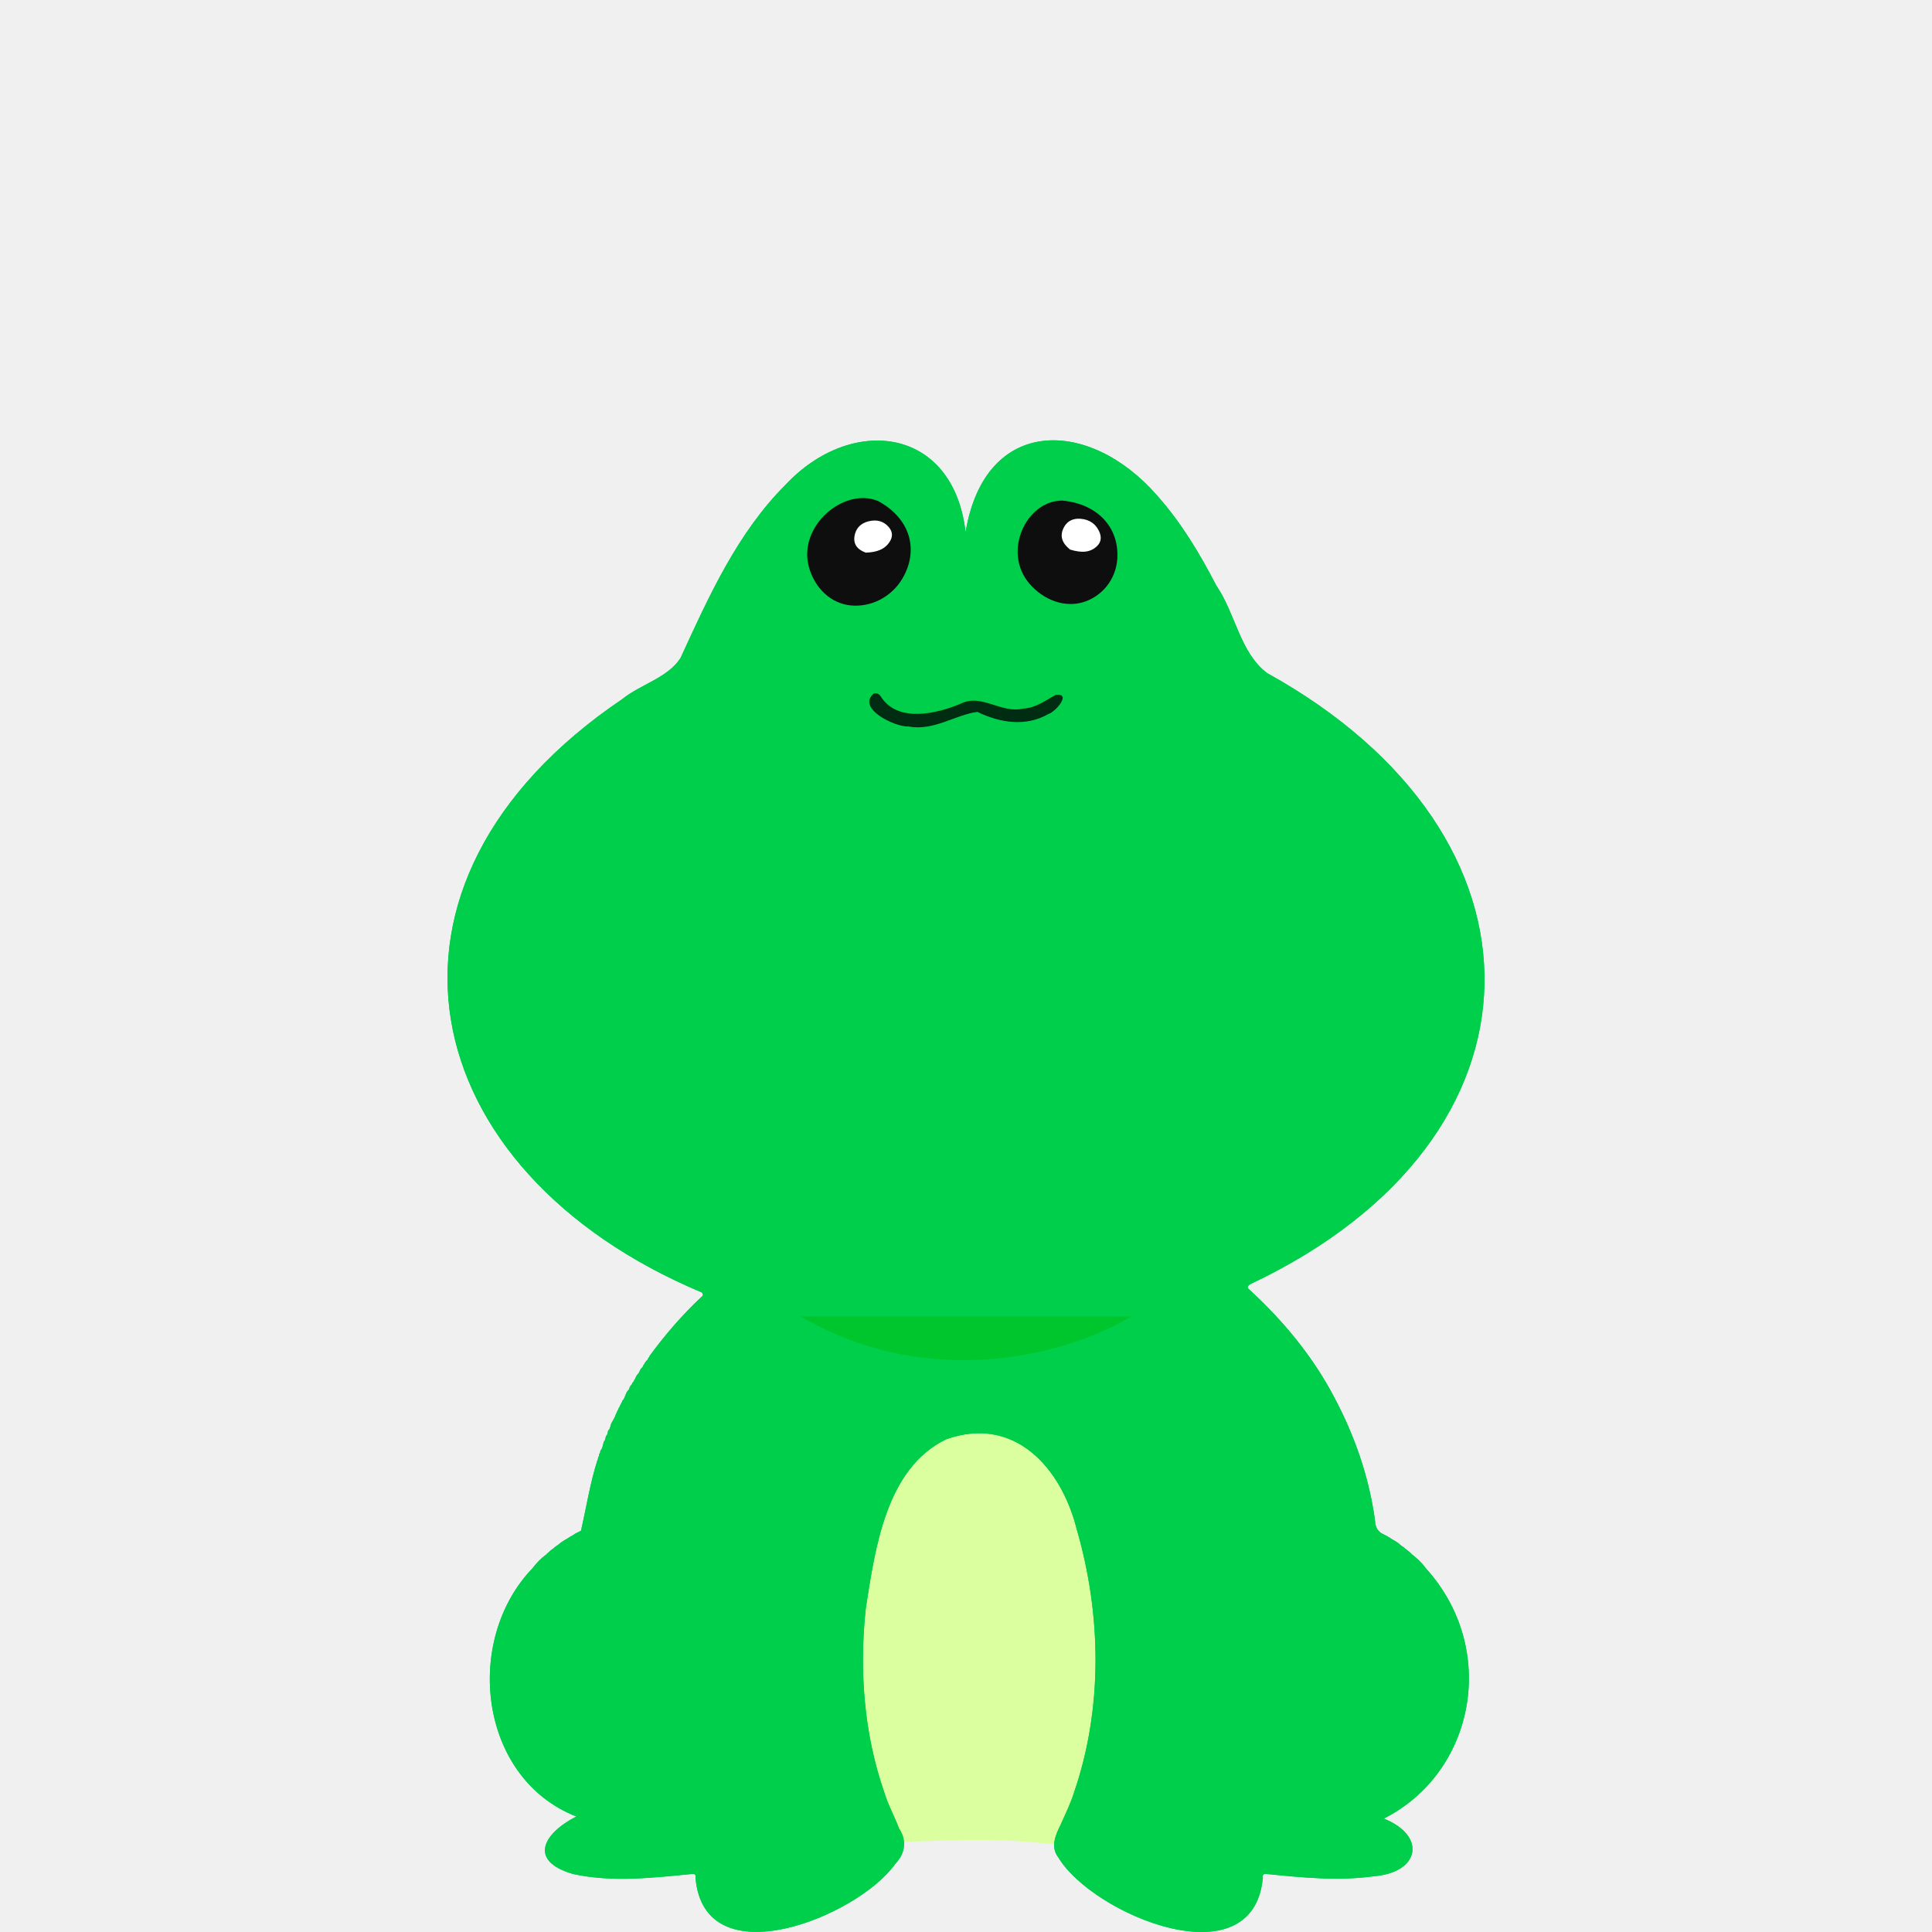
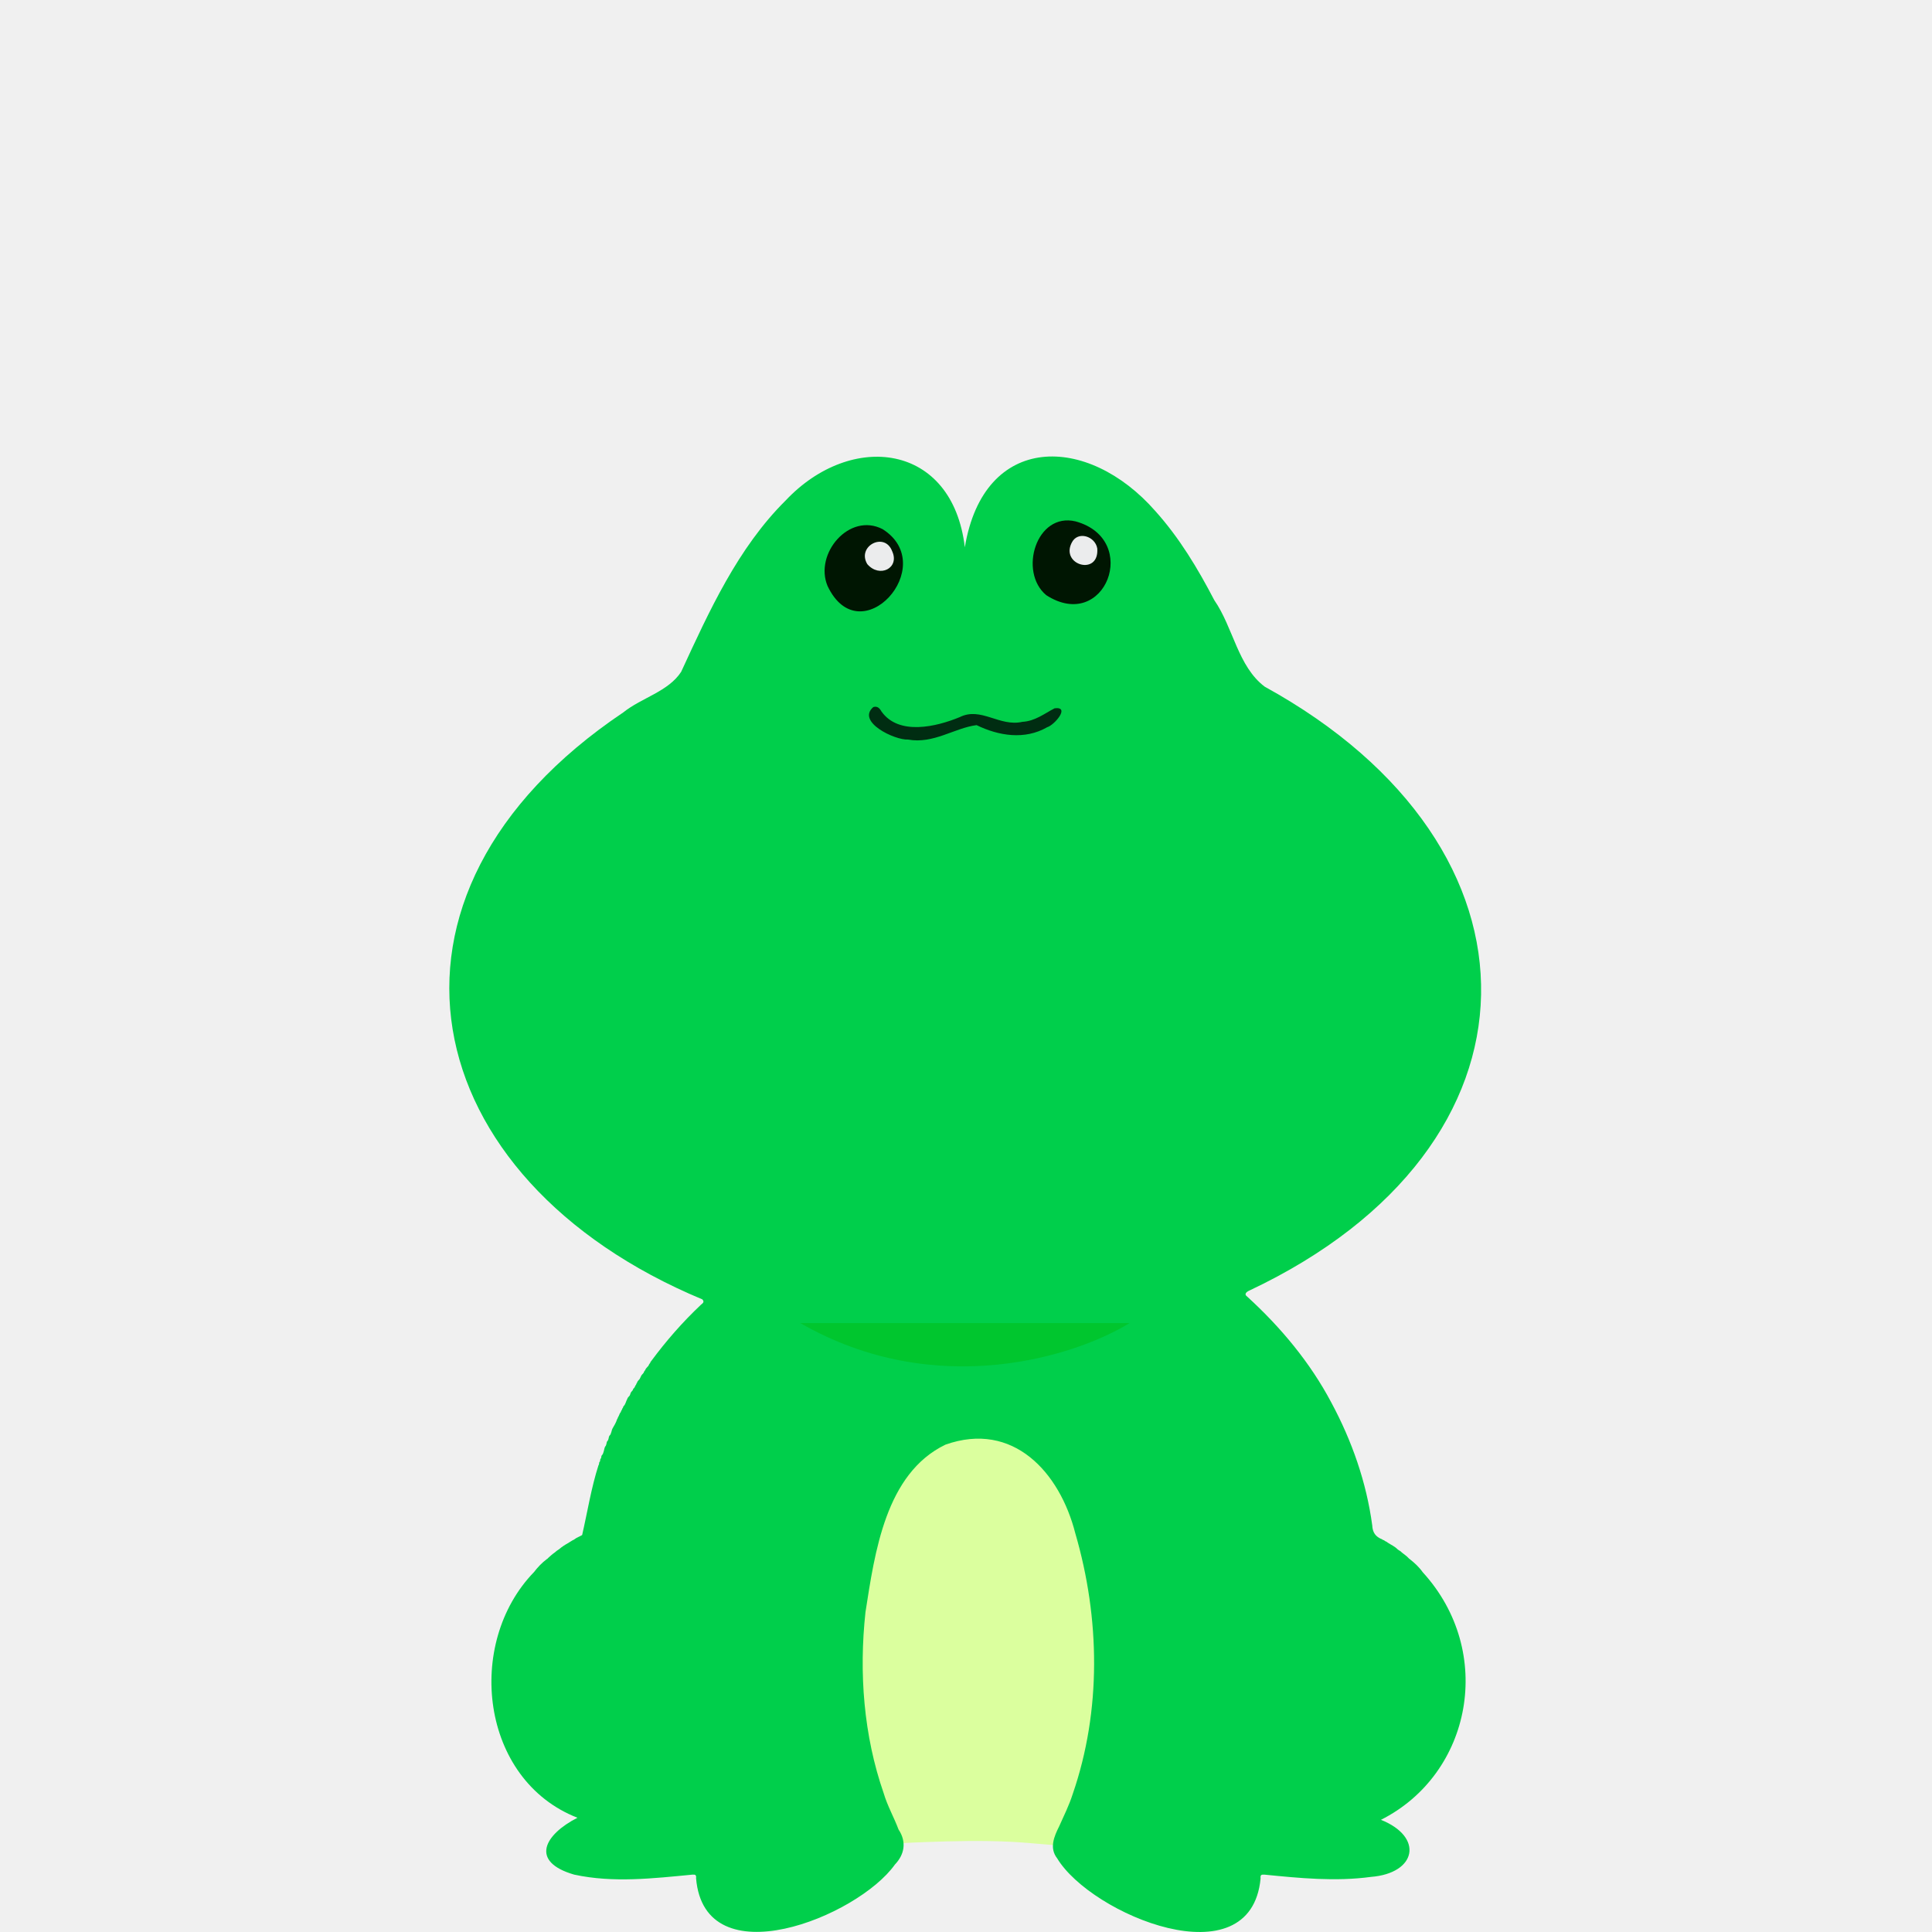
<svg xmlns="http://www.w3.org/2000/svg" width="1075" height="1075" viewBox="0 0 1075 1075" fill="none">
-   <path d="M601.932 1027.38C595.193 1026.85 588.518 1026.25 581.811 1025.69C575.778 1025.18 569.777 1024.62 563.744 1024.3C547.474 1023.46 531.172 1023.83 514.902 1024.43C505.243 1024.78 495.551 1025.18 485.731 1027.29C481.752 1020.54 478.8 1013.51 475.815 1006.48C467.953 987.965 463.557 968.509 460.508 948.802C458.583 936.344 457.844 923.76 457.491 911.145C456.497 875.402 462.113 840.6 472.542 806.458C475.751 795.976 480.789 786.185 485.988 776.175C486.181 775.892 486.149 775.861 486.181 775.861C487.208 774.888 487.753 773.633 488.459 772.19C488.652 772.001 488.62 771.938 488.652 771.938C489.229 771.342 489.582 770.652 490.096 769.805C490.256 769.648 490.256 769.585 490.288 769.585C490.834 769.051 491.187 768.392 491.732 767.545C491.925 767.357 491.925 767.231 491.989 767.231C492.118 767.074 492.214 766.918 492.503 766.604C492.695 766.447 492.695 766.384 492.695 766.384C493.273 765.882 493.594 765.254 494.171 764.438C494.396 764.25 494.396 764.093 494.46 764.062C494.589 763.874 494.653 763.717 494.909 763.466C495.134 763.34 495.102 763.246 495.166 763.246C495.327 763.089 495.391 762.963 495.712 762.65C495.904 762.493 495.904 762.43 495.936 762.43C496.097 762.304 496.193 762.148 496.514 761.834C496.707 761.645 496.707 761.614 496.707 761.614C497.509 760.892 498.247 760.108 499.017 759.009C499.242 758.853 499.37 758.602 499.659 758.382C499.948 758.162 500.108 757.848 500.429 757.629C500.75 757.378 500.91 757.064 501.231 756.844C501.552 756.625 501.745 756.279 502.034 756.122C502.708 755.558 503.093 755.15 503.766 754.648C504.569 753.926 505.467 753.832 506.205 753.11C506.366 752.953 506.366 752.922 506.398 752.922C506.558 752.796 506.687 752.67 507.008 752.325C507.2 752.137 507.2 752.106 507.2 752.106C507.329 751.98 507.489 751.855 507.81 751.541C508.003 751.352 508.003 751.321 508.003 751.321C508.131 751.196 508.259 751.07 508.612 750.788C508.837 750.631 508.837 750.568 508.901 750.568C509.029 750.442 509.094 750.286 509.447 750.097C516.218 745.265 523.984 744.292 531.718 743.225C541.634 741.875 551.55 741.719 561.402 743.727C576.035 746.708 585.983 756.122 594.616 767.2C598.691 772.441 602.061 778.121 605.109 784.334C605.302 784.711 605.43 784.805 605.591 785.118C605.719 785.464 605.783 785.621 605.944 785.966C606.136 786.28 606.233 786.374 606.393 786.688C606.489 787.033 606.586 787.19 606.746 787.566C606.939 787.88 607.067 787.974 607.195 788.257C607.292 788.633 607.356 788.79 607.516 789.198C607.741 789.512 607.869 789.575 607.933 789.857C607.966 790.234 608.062 790.39 608.254 790.861C608.639 791.332 608.8 791.583 608.896 792.179C609.025 792.587 609.089 792.713 609.217 793.089C609.41 793.403 609.506 793.497 609.634 793.811C609.731 794.188 609.795 794.344 609.923 794.784C610.276 795.255 610.437 795.537 610.501 796.133C610.629 796.541 610.693 796.667 610.822 797.075C611.014 797.388 611.11 797.483 611.207 797.796C611.271 798.173 611.367 798.361 611.496 798.769C611.849 799.24 612.041 799.491 612.073 800.087C612.169 800.495 612.234 800.652 612.362 801.06C612.683 801.562 612.843 801.845 612.908 802.441C613.004 802.849 613.068 803.006 613.196 803.414C613.517 803.916 613.646 804.23 613.742 804.826C613.87 805.234 613.902 805.391 614.031 805.799C614.352 806.301 614.48 806.583 614.544 807.211C614.64 807.619 614.705 807.776 614.833 808.215C615.732 811.416 616.566 814.366 617.593 817.566C617.817 818.163 617.914 818.508 618.042 819.135C619.101 824.533 620.513 829.585 621.7 834.952C621.893 835.548 621.989 835.924 622.085 836.521C623.337 843.142 624.717 849.481 625.872 856.165C626.001 856.824 626.065 857.201 626.129 857.86C626.097 859.303 626.418 860.401 626.674 861.782C626.803 862.378 626.835 862.755 626.899 863.414C627.316 867.933 627.798 872.201 628.311 876.751C628.439 877.661 628.504 878.289 628.536 879.23C628.472 882.996 629.145 886.448 629.113 890.213C629.242 891.626 629.306 892.787 629.306 894.262C629.498 900.381 629.37 906.186 629.338 912.306C629.306 913.781 629.274 914.91 629.242 916.385C628.953 920.433 628.536 924.136 628.536 928.153C628.504 928.843 628.504 929.22 628.44 929.879C628.151 932.327 627.734 934.461 627.734 936.877C627.701 937.536 627.669 937.913 627.605 938.572C626.739 942.275 626.739 945.789 626.097 949.523C626.033 950.182 626.001 950.559 625.936 951.218C625.102 953.885 625.166 956.396 624.524 959.063C624.46 959.691 624.428 960.068 624.332 960.695C623.337 964.147 622.92 967.411 622.085 970.894C621.989 971.522 621.957 971.867 621.829 972.463C620.898 975.13 620.385 977.641 619.679 980.371C619.582 980.999 619.55 981.344 619.39 981.94C618.074 985.988 616.791 989.754 615.635 993.802C615.539 994.43 615.443 994.806 615.218 995.434C615.154 995.842 615.186 995.967 615.025 996.218C614.801 996.501 614.769 996.626 614.64 997.034C613.293 999.576 612.587 1002.06 611.752 1004.79C611.528 1005.16 611.496 1005.32 611.335 1005.7C610.757 1006.76 610.372 1007.64 610.116 1008.77C609.891 1009.12 609.827 1009.27 609.666 1009.68C609.538 1010.06 609.538 1010.21 609.345 1010.47C609.121 1010.75 609.089 1010.9 608.928 1011.25C608.03 1012.79 607.227 1014.11 606.842 1015.86C606.618 1016.21 606.554 1016.4 606.361 1016.8C606.233 1017.18 606.233 1017.34 606.072 1017.59C605.815 1017.87 605.783 1018.03 605.591 1018.4C605.462 1018.78 605.462 1018.91 605.27 1019.19C605.045 1019.47 605.013 1019.63 604.853 1019.97C604.243 1021.01 603.858 1021.89 603.601 1023.05C603.409 1023.39 603.344 1023.55 603.216 1023.93C602.606 1024.99 602.221 1025.87 601.997 1027.03C601.997 1027.22 601.965 1027.35 601.932 1027.38Z" fill="#DBFF9E" />
-   <path d="M390.549 719.154C229.372 651.616 194.021 491.825 346.305 388.946C356.457 380.732 371.48 377.247 378.652 366.133C394.328 332.01 410.247 296.523 437.118 269.712C473.826 230.569 530.403 237.369 537.284 296.084C547.945 231.422 606 232.178 643.895 275.781C657.27 290.771 667.592 308.051 676.799 325.844C687.363 341.126 689.956 363.135 705.002 374.493C868.481 464.917 866.881 633.117 696.692 714.036C694.899 714.816 693.057 716.107 695.335 717.716C714.04 734.948 730.395 754.641 742.268 777.235C753.753 798.708 761.894 822.082 765.116 846.309C765.31 850.209 766.934 852.695 770.689 854.133C770.859 854.498 771.586 854.498 771.876 854.767C772.288 855.254 773.258 855.4 773.742 855.961C775.487 857.131 777.619 858.033 779.218 859.666C779.848 860.299 781.06 860.714 781.665 861.518C782.78 862.468 784.306 863.419 785.348 864.589C785.397 864.76 785.857 865.076 786.002 865.174C788.668 867.294 791.26 869.634 793.32 872.583C834.026 917.381 820.796 986.138 769.987 1011.9C794.047 1021.58 789.879 1041.98 764.39 1044C744.545 1046.71 724.604 1044.71 704.809 1042.73C703.064 1042.59 702.458 1042.93 702.676 1044.88C697.225 1102.52 607.914 1065.3 588.893 1033.52C584.484 1027.84 587.125 1021.38 590.056 1015.53C592.722 1009.54 595.629 1003.66 597.616 997.399C613.753 950.358 612.881 898.395 599.094 850.842C590.396 816.354 564.276 787.399 526.453 800.853C492.895 817.134 486.91 861.737 481.725 895.08C478.042 929.154 480.659 964.446 491.926 996.984C493.985 1004.05 497.668 1010.46 500.212 1017.34C504.913 1024.4 503.459 1031.52 498.153 1037.1C477.243 1066.62 391.687 1101.16 386.987 1044.73C387.205 1042.95 386.599 1042.59 385 1042.73C363.024 1044.83 340.708 1047.49 318.853 1042.73C293.848 1035.47 302.11 1020.26 320.67 1010.73C266.395 989.429 257.673 912.726 296.343 872.559C298.403 869.854 300.826 867.246 303.661 865.15C303.855 865.15 304.194 864.686 304.291 864.589C305.381 863.59 306.665 862.395 307.974 861.518C308.628 860.884 309.524 860.202 310.421 859.666C312.02 858.252 313.934 857.033 315.897 855.961C316.357 855.546 317.205 855.205 317.762 854.767C318.005 854.547 318.659 854.401 318.974 854.108C320.089 853.158 321.954 852.524 323.287 851.696C326.194 839.021 328.375 825.056 332.446 812.382C332.93 812.04 332.591 810.919 333.051 810.529C333.536 810.188 333.197 809.067 333.681 808.701C334.166 808.36 333.827 807.214 334.311 806.873C335.499 805.63 335.426 803.461 336.129 801.95C337.001 801.292 336.783 799.708 337.34 798.879C338.237 798.245 337.97 796.636 338.576 795.808C339.69 794.857 339.642 792.688 340.417 791.518C341.314 789.934 342.259 788.447 342.816 786.57C343.131 786.375 343.179 785.62 343.422 785.327C343.858 784.718 344.173 783.475 344.633 782.866C344.972 782.695 344.997 781.939 345.239 781.647C345.554 781.452 345.602 780.721 345.845 780.428C346.16 780.233 346.208 779.526 346.45 779.21C347.42 778.381 347.759 776.699 348.316 775.554C348.583 775.334 348.631 774.481 348.946 774.335C349.019 774.189 349.358 773.799 349.479 773.653C350.206 773.263 350.182 771.849 350.739 771.24C350.836 771.142 351.2 770.655 351.296 770.557C351.66 770.411 351.684 769.68 351.951 769.363C352.508 768.997 352.847 768.169 353.138 767.486C353.501 767.34 353.526 766.633 353.792 766.292C354.059 766.097 354.156 765.268 354.446 765.098C354.543 764.976 354.882 764.586 355.004 764.415C355.852 763.733 355.997 762.197 356.869 761.368C357.015 761.295 357.305 760.832 357.427 760.71C357.79 760.54 357.79 759.882 358.081 759.516C358.614 759.102 358.735 758.151 359.316 757.664C359.438 757.591 359.801 757.103 359.874 756.981C360.504 756.713 360.576 755.616 361.109 755.178C361.4 754.983 361.497 754.154 361.788 754.008C370.171 742.577 379.427 731.926 389.701 722.176C390.476 721.445 391.978 720.738 390.5 719.13L390.549 719.154Z" fill="#00CF4B" />
-   <path d="M390.549 719.154C229.372 651.616 194.021 491.825 346.305 388.946C356.457 380.732 371.48 377.247 378.652 366.133C394.328 332.01 410.247 296.523 437.118 269.712C473.826 230.569 530.403 237.369 537.284 296.084C547.945 231.422 606 232.178 643.895 275.781C657.27 290.771 667.592 308.051 676.799 325.844C687.363 341.126 689.956 363.135 705.002 374.493C868.481 464.917 866.881 633.117 696.692 714.036C694.899 714.816 693.057 716.107 695.335 717.716C714.04 734.948 730.395 754.641 742.268 777.235C753.753 798.708 761.894 822.082 765.116 846.309C765.31 850.209 766.934 852.695 770.689 854.133C770.859 854.498 771.586 854.498 771.876 854.767C772.288 855.254 773.258 855.4 773.742 855.961C775.487 857.131 777.619 858.033 779.218 859.666C779.848 860.299 781.06 860.714 781.665 861.518C782.78 862.468 784.306 863.419 785.348 864.589C785.397 864.76 785.857 865.076 786.002 865.174C788.668 867.294 791.26 869.634 793.32 872.583C834.026 917.381 820.796 986.138 769.987 1011.9C794.047 1021.58 789.879 1041.98 764.39 1044C744.545 1046.71 724.604 1044.71 704.809 1042.73C703.064 1042.59 702.458 1042.93 702.676 1044.88C697.225 1102.52 607.914 1065.3 588.893 1033.52C584.484 1027.84 587.125 1021.38 590.056 1015.53C592.722 1009.54 595.629 1003.66 597.616 997.399C613.753 950.358 612.881 898.395 599.094 850.842C590.396 816.354 564.276 787.399 526.453 800.853C492.895 817.134 486.91 861.737 481.725 895.08C478.042 929.154 480.659 964.446 491.926 996.984C493.985 1004.05 497.668 1010.46 500.212 1017.34C504.913 1024.4 503.459 1031.52 498.153 1037.1C477.243 1066.62 391.687 1101.16 386.987 1044.73C387.205 1042.95 386.599 1042.59 385 1042.73C363.024 1044.83 340.708 1047.49 318.853 1042.73C293.848 1035.47 302.11 1020.26 320.67 1010.73C266.395 989.429 257.673 912.726 296.343 872.559C298.403 869.854 300.826 867.246 303.661 865.15C303.855 865.15 304.194 864.686 304.291 864.589C305.381 863.59 306.665 862.395 307.974 861.518C308.628 860.884 309.524 860.202 310.421 859.666C312.02 858.252 313.934 857.033 315.897 855.961C316.357 855.546 317.205 855.205 317.762 854.767C318.005 854.547 318.659 854.401 318.974 854.108C320.089 853.158 321.954 852.524 323.287 851.696C326.194 839.021 328.375 825.056 332.446 812.382C332.93 812.04 332.591 810.919 333.051 810.529C333.536 810.188 333.197 809.067 333.681 808.701C334.166 808.36 333.827 807.214 334.311 806.873C335.499 805.63 335.426 803.461 336.129 801.95C337.001 801.292 336.783 799.708 337.34 798.879C338.237 798.245 337.97 796.636 338.576 795.808C339.69 794.857 339.642 792.688 340.417 791.518C341.314 789.934 342.259 788.447 342.816 786.57C343.131 786.375 343.179 785.62 343.422 785.327C343.858 784.718 344.173 783.475 344.633 782.866C344.972 782.695 344.997 781.939 345.239 781.647C345.554 781.452 345.602 780.721 345.845 780.428C346.16 780.233 346.208 779.526 346.45 779.21C347.42 778.381 347.759 776.699 348.316 775.554C348.583 775.334 348.631 774.481 348.946 774.335C349.019 774.189 349.358 773.799 349.479 773.653C350.206 773.263 350.182 771.849 350.739 771.24C350.836 771.142 351.2 770.655 351.296 770.557C351.66 770.411 351.684 769.68 351.951 769.363C352.508 768.997 352.847 768.169 353.138 767.486C353.501 767.34 353.526 766.633 353.792 766.292C354.059 766.097 354.156 765.268 354.446 765.098C354.543 764.976 354.882 764.586 355.004 764.415C355.852 763.733 355.997 762.197 356.869 761.368C357.015 761.295 357.305 760.832 357.427 760.71C357.79 760.54 357.79 759.882 358.081 759.516C358.614 759.102 358.735 758.151 359.316 757.664C359.438 757.591 359.801 757.103 359.874 756.981C360.504 756.713 360.576 755.616 361.109 755.178C361.4 754.983 361.497 754.154 361.788 754.008C370.171 742.577 379.427 731.926 389.701 722.176C390.476 721.445 391.978 720.738 390.5 719.13L390.549 719.154Z" fill="#00CF4B" />
-   <path d="M491.348 285.895C523.598 306.515 478.748 356.553 460.528 317.848C452.944 299.764 472.667 276.146 491.348 285.895Z" fill="#001602" />
-   <path d="M582.791 322.992C567.163 309.855 577.266 276.219 599.243 281.508C635.854 291.648 615.695 344.391 582.791 322.992Z" fill="#001602" />
-   <path d="M569.436 394.262C576.56 393.872 581.624 389.704 587.512 386.633C596.477 385.512 587.294 396.138 583.344 397.284C570.793 404.547 556.255 402.183 543.85 396.114C531.42 397.723 519.765 406.838 505.518 404.23C498.104 404.645 476.491 394.237 486.11 385.95C488.364 385.268 489.624 386.56 490.69 388.461C500.406 402.158 521.437 397.016 534.449 391.605C546.346 385.633 556.667 397.211 569.461 394.262H569.436Z" fill="#002D12" />
-   <path d="M482.742 305.543C476.709 295.452 492.458 287.117 496.65 298.28C501.011 307.785 489.575 313.562 482.742 305.543Z" fill="#EBECED" />
-   <path d="M611.354 296.741C612.517 312.34 590.735 306.198 597.01 293.597C600.33 286.602 610.216 289.819 611.354 296.741Z" fill="#EBECED" />
-   <path d="M540.626 732.461H445.264C521.553 776.604 599.815 750.854 629.41 732.461H540.626Z" fill="#00C62E" />
-   <path d="M488.602 278.797C506.208 288.289 511.48 305.606 502.278 321.637C496.291 332.039 484.764 338.073 473.179 336.854C462.297 335.669 453.46 327.407 450.138 315.676C443.699 292.737 469.658 270.852 488.602 278.797Z" fill="#0E0E0E" />
-   <path d="M591.05 278.52C610.706 280.317 622.863 293.537 621.684 310.991C620.903 322.323 613.339 331.878 602.583 335.1C592.461 338.092 581.079 334.126 573.064 325.078C557.442 307.364 570.881 278.575 591.05 278.52Z" fill="#0E0E0E" />
-   <path d="M481.85 307.537C476.335 305.544 474.305 302.053 475.821 296.774C476.851 293.32 479.423 291.052 483.152 290.099C487.853 288.897 491.563 289.985 494.342 293.072C496.29 295.247 497.063 297.906 495.363 300.893C492.55 305.774 487.789 307.265 481.911 307.491L481.85 307.537Z" fill="white" />
-   <path d="M595.541 305.873C590.579 301.989 589.437 297.765 592.246 292.931C594.123 289.781 597.231 288.354 601.157 288.65C606.107 289.023 609.508 291.379 611.492 295.447C612.88 298.31 612.985 301.264 610.561 303.714C606.567 307.707 601.485 307.606 595.613 305.847L595.541 305.873Z" fill="white" />
+   <path d="M601.173 1027.9C594.467 1027.37 587.826 1026.78 581.152 1026.22C575.149 1025.72 569.178 1025.16 563.175 1024.85C546.986 1024.02 530.765 1024.39 514.577 1024.98C504.965 1025.32 495.322 1025.72 485.551 1027.8C481.592 1021.13 478.654 1014.18 475.685 1007.22C467.862 988.909 463.487 969.664 460.454 950.17C458.538 937.847 457.804 925.4 457.452 912.921C456.462 877.566 462.05 843.142 472.428 809.369C475.621 799.002 480.634 789.317 485.807 779.415C485.999 779.136 485.967 779.105 485.998 779.105C487.02 778.142 487.563 776.901 488.266 775.473C488.457 775.287 488.425 775.225 488.457 775.225C489.032 774.635 489.383 773.952 489.894 773.114C490.054 772.959 490.054 772.896 490.086 772.896C490.628 772.369 490.98 771.717 491.523 770.879C491.714 770.693 491.714 770.568 491.778 770.568C491.906 770.413 492.001 770.258 492.289 769.948C492.48 769.792 492.48 769.73 492.48 769.73C493.055 769.234 493.375 768.613 493.949 767.806C494.173 767.62 494.173 767.464 494.237 767.433C494.364 767.247 494.428 767.092 494.684 766.844C494.907 766.719 494.875 766.626 494.939 766.626C495.099 766.471 495.163 766.347 495.482 766.036C495.674 765.881 495.674 765.819 495.705 765.819C495.865 765.695 495.961 765.54 496.28 765.229C496.472 765.043 496.472 765.012 496.472 765.012C497.27 764.298 498.004 763.522 498.771 762.436C498.994 762.281 499.122 762.032 499.409 761.815C499.697 761.598 499.856 761.287 500.176 761.07C500.495 760.822 500.655 760.511 500.974 760.294C501.293 760.077 501.485 759.735 501.772 759.58C502.443 759.021 502.826 758.618 503.497 758.121C504.295 757.407 505.189 757.314 505.923 756.6C506.083 756.445 506.083 756.414 506.115 756.414C506.275 756.29 506.402 756.166 506.722 755.824C506.913 755.638 506.913 755.607 506.913 755.607C507.041 755.483 507.201 755.358 507.52 755.048C507.711 754.862 507.711 754.831 507.711 754.831C507.839 754.707 507.967 754.582 508.318 754.303C508.542 754.148 508.542 754.086 508.606 754.086C508.733 753.962 508.797 753.806 509.148 753.62C515.886 748.84 523.613 747.878 531.308 746.822C541.175 745.488 551.042 745.332 560.844 747.319C575.405 750.268 585.303 759.58 593.893 770.537C597.948 775.721 601.301 781.34 604.334 787.486C604.526 787.858 604.653 787.951 604.813 788.262C604.941 788.603 605.005 788.758 605.164 789.1C605.356 789.41 605.452 789.503 605.611 789.814C605.707 790.155 605.803 790.31 605.963 790.683C606.154 790.993 606.282 791.086 606.41 791.366C606.505 791.738 606.569 791.893 606.729 792.297C606.952 792.607 607.08 792.669 607.144 792.949C607.176 793.321 607.272 793.476 607.463 793.942C607.846 794.408 608.006 794.656 608.102 795.246C608.23 795.649 608.294 795.774 608.421 796.146C608.613 796.456 608.709 796.549 608.836 796.86C608.932 797.232 608.996 797.388 609.124 797.822C609.475 798.288 609.635 798.567 609.698 799.157C609.826 799.561 609.89 799.685 610.018 800.088C610.209 800.399 610.305 800.492 610.401 800.802C610.465 801.175 610.561 801.361 610.688 801.764C611.04 802.23 611.231 802.478 611.263 803.068C611.359 803.472 611.423 803.627 611.55 804.03C611.87 804.527 612.029 804.806 612.093 805.396C612.189 805.8 612.253 805.955 612.381 806.358C612.7 806.855 612.828 807.165 612.923 807.755C613.051 808.159 613.083 808.314 613.211 808.717C613.53 809.214 613.658 809.494 613.722 810.114C613.818 810.518 613.881 810.673 614.009 811.108C614.903 814.274 615.733 817.192 616.755 820.358C616.979 820.948 617.074 821.289 617.202 821.91C618.256 827.249 619.661 832.246 620.842 837.554C621.034 838.144 621.13 838.517 621.225 839.106C622.471 845.656 623.844 851.926 624.993 858.538C625.121 859.19 625.185 859.562 625.249 860.214C625.217 861.642 625.536 862.728 625.792 864.094C625.919 864.684 625.951 865.056 626.015 865.708C626.43 870.178 626.909 874.4 627.42 878.901C627.548 879.801 627.612 880.422 627.644 881.353C627.58 885.078 628.25 888.492 628.218 892.217C628.346 893.614 628.41 894.762 628.41 896.221C628.601 902.274 628.474 908.017 628.442 914.07C628.41 915.529 628.378 916.646 628.346 918.105C628.059 922.109 627.644 925.772 627.644 929.745C627.612 930.428 627.612 930.801 627.548 931.453C627.26 933.874 626.845 935.984 626.845 938.375C626.813 939.026 626.781 939.399 626.718 940.051C625.855 943.714 625.855 947.19 625.217 950.884C625.153 951.536 625.121 951.908 625.057 952.56C624.227 955.199 624.291 957.682 623.652 960.32C623.588 960.941 623.556 961.314 623.461 961.935C622.471 965.349 622.056 968.577 621.225 972.023C621.13 972.644 621.098 972.985 620.97 973.575C620.044 976.213 619.533 978.696 618.831 981.397C618.735 982.018 618.703 982.359 618.543 982.949C617.234 986.953 615.957 990.678 614.807 994.682C614.712 995.303 614.616 995.676 614.392 996.297C614.328 996.7 614.36 996.824 614.201 997.073C613.977 997.352 613.945 997.476 613.818 997.88C612.476 1000.39 611.774 1002.85 610.944 1005.55C610.72 1005.92 610.688 1006.07 610.529 1006.45C609.954 1007.5 609.571 1008.37 609.315 1009.49C609.092 1009.83 609.028 1009.99 608.868 1010.39C608.741 1010.76 608.741 1010.92 608.549 1011.17C608.325 1011.44 608.294 1011.6 608.134 1011.94C607.24 1013.46 606.441 1014.77 606.058 1016.5C605.835 1016.85 605.771 1017.03 605.579 1017.44C605.452 1017.81 605.452 1017.96 605.292 1018.21C605.037 1018.49 605.005 1018.65 604.813 1019.02C604.685 1019.39 604.685 1019.52 604.494 1019.79C604.27 1020.07 604.238 1020.23 604.079 1020.57C603.472 1021.59 603.089 1022.46 602.833 1023.61C602.642 1023.95 602.578 1024.11 602.45 1024.48C601.843 1025.54 601.46 1026.41 601.237 1027.55C601.237 1027.74 601.205 1027.87 601.173 1027.9Z" fill="#DBFF9E" />
+   <path d="M390.843 723.013C230.47 656.207 195.295 498.149 346.82 396.385C356.921 388.26 371.869 384.813 379.005 373.819C394.604 340.067 410.443 304.964 437.18 278.444C473.705 239.725 529.999 246.452 536.846 304.53C547.454 240.569 605.219 241.317 642.925 284.447C656.234 299.274 666.504 316.368 675.665 333.967C686.177 349.083 688.756 370.854 703.728 382.089C866.391 471.533 864.8 637.908 695.459 717.95C693.675 718.721 691.842 719.999 694.109 721.59C712.721 738.635 728.994 758.115 740.808 780.464C752.235 801.704 760.336 824.825 763.542 848.789C763.735 852.646 765.35 855.105 769.087 856.528C769.256 856.889 769.979 856.889 770.269 857.155C770.679 857.637 771.643 857.781 772.125 858.336C773.861 859.493 775.983 860.385 777.574 862.001C778.201 862.627 779.406 863.037 780.009 863.833C781.118 864.773 782.637 865.713 783.673 866.871C783.721 867.039 784.18 867.353 784.324 867.449C786.976 869.547 789.556 871.861 791.605 874.778C832.108 919.09 818.945 987.102 768.388 1012.58C792.328 1022.16 788.182 1042.34 762.819 1044.34C743.074 1047.01 723.232 1045.04 703.535 1043.08C701.799 1042.94 701.197 1043.28 701.414 1045.2C695.989 1102.22 607.124 1065.41 588.198 1033.97C583.81 1028.35 586.438 1021.96 589.355 1016.18C592.007 1010.25 594.901 1004.44 596.877 998.24C612.934 951.71 612.066 900.31 598.348 853.273C589.693 819.159 563.704 790.518 526.07 803.826C492.679 819.93 486.724 864.05 481.565 897.031C477.9 930.735 480.504 965.645 491.714 997.83C493.764 1004.82 497.428 1011.16 499.96 1017.96C504.637 1024.95 503.19 1031.99 497.91 1037.51C477.104 1066.71 391.976 1100.87 387.299 1045.06C387.516 1043.3 386.913 1042.94 385.322 1043.08C363.455 1045.16 341.251 1047.78 319.504 1043.08C294.624 1035.9 302.845 1020.85 321.313 1011.43C267.309 990.356 258.629 914.486 297.107 874.754C299.156 872.078 301.567 869.498 304.388 867.425C304.581 867.425 304.919 866.967 305.015 866.871C306.1 865.882 307.378 864.701 308.68 863.833C309.33 863.206 310.222 862.531 311.115 862.001C312.706 860.602 314.61 859.397 316.563 858.336C317.021 857.926 317.865 857.589 318.42 857.155C318.661 856.938 319.312 856.793 319.625 856.504C320.734 855.563 322.59 854.937 323.916 854.117C326.809 841.58 328.979 827.766 333.03 815.229C333.512 814.892 333.174 813.783 333.632 813.397C334.114 813.059 333.777 811.95 334.259 811.589C334.741 811.251 334.404 810.118 334.886 809.781C336.067 808.551 335.995 806.405 336.694 804.911C337.562 804.26 337.345 802.693 337.9 801.873C338.792 801.246 338.526 799.655 339.129 798.835C340.238 797.895 340.19 795.749 340.961 794.592C341.853 793.025 342.794 791.554 343.348 789.698C343.662 789.505 343.71 788.758 343.951 788.468C344.385 787.866 344.698 786.636 345.156 786.033C345.494 785.865 345.518 785.117 345.759 784.828C346.072 784.635 346.121 783.912 346.362 783.622C346.675 783.43 346.723 782.73 346.964 782.417C347.929 781.597 348.266 779.934 348.821 778.801C349.086 778.584 349.134 777.74 349.448 777.595C349.52 777.451 349.858 777.065 349.978 776.92C350.701 776.534 350.677 775.136 351.232 774.533C351.328 774.437 351.69 773.955 351.786 773.858C352.148 773.714 352.172 772.99 352.437 772.677C352.992 772.315 353.329 771.496 353.619 770.821C353.98 770.676 354.004 769.977 354.269 769.639C354.535 769.446 354.631 768.627 354.92 768.458C355.017 768.337 355.354 767.952 355.475 767.783C356.319 767.108 356.463 765.589 357.331 764.769C357.476 764.697 357.765 764.239 357.886 764.118C358.247 763.95 358.247 763.299 358.537 762.937C359.067 762.527 359.188 761.587 359.766 761.105C359.887 761.032 360.248 760.55 360.321 760.43C360.948 760.164 361.02 759.08 361.55 758.646C361.84 758.453 361.936 757.633 362.225 757.488C370.567 746.181 379.777 735.646 389.999 726.002C390.77 725.279 392.265 724.58 390.794 722.989L390.843 723.013Z" fill="#00CF4B" />
+   <path d="M491.14 294.452C523.229 314.848 478.603 364.344 460.473 326.059C452.927 308.17 472.552 284.808 491.14 294.452Z" fill="#001602" />
+   <path d="M582.128 331.146C566.578 318.151 576.631 284.881 598.498 290.112C634.927 300.142 614.868 352.313 582.128 331.146Z" fill="#001602" />
+   <path d="M568.84 401.643C575.928 401.257 580.967 397.135 586.826 394.097C595.746 392.988 586.609 403.499 582.679 404.633C570.19 411.817 555.725 409.478 543.381 403.475C531.013 405.067 519.417 414.083 505.241 411.504C497.864 411.913 476.359 401.619 485.93 393.422C488.172 392.747 489.426 394.025 490.486 395.905C500.154 409.454 521.081 404.367 534.027 399.015C545.865 393.109 556.135 404.56 568.864 401.643H568.84Z" fill="#002D12" />
+   <path d="M482.576 313.886C476.573 303.905 492.243 295.66 496.414 306.702C500.754 316.104 489.375 321.818 482.576 313.886Z" fill="#EBECED" />
+   <path d="M610.545 305.18C611.702 320.609 590.029 314.534 596.273 302.07C599.576 295.15 609.412 298.333 610.545 305.18Z" fill="#EBECED" />
+   <path d="M540.169 736.176H445.283C521.192 779.839 599.064 754.369 628.511 736.176H540.169Z" fill="#00C62E" />
</svg>
